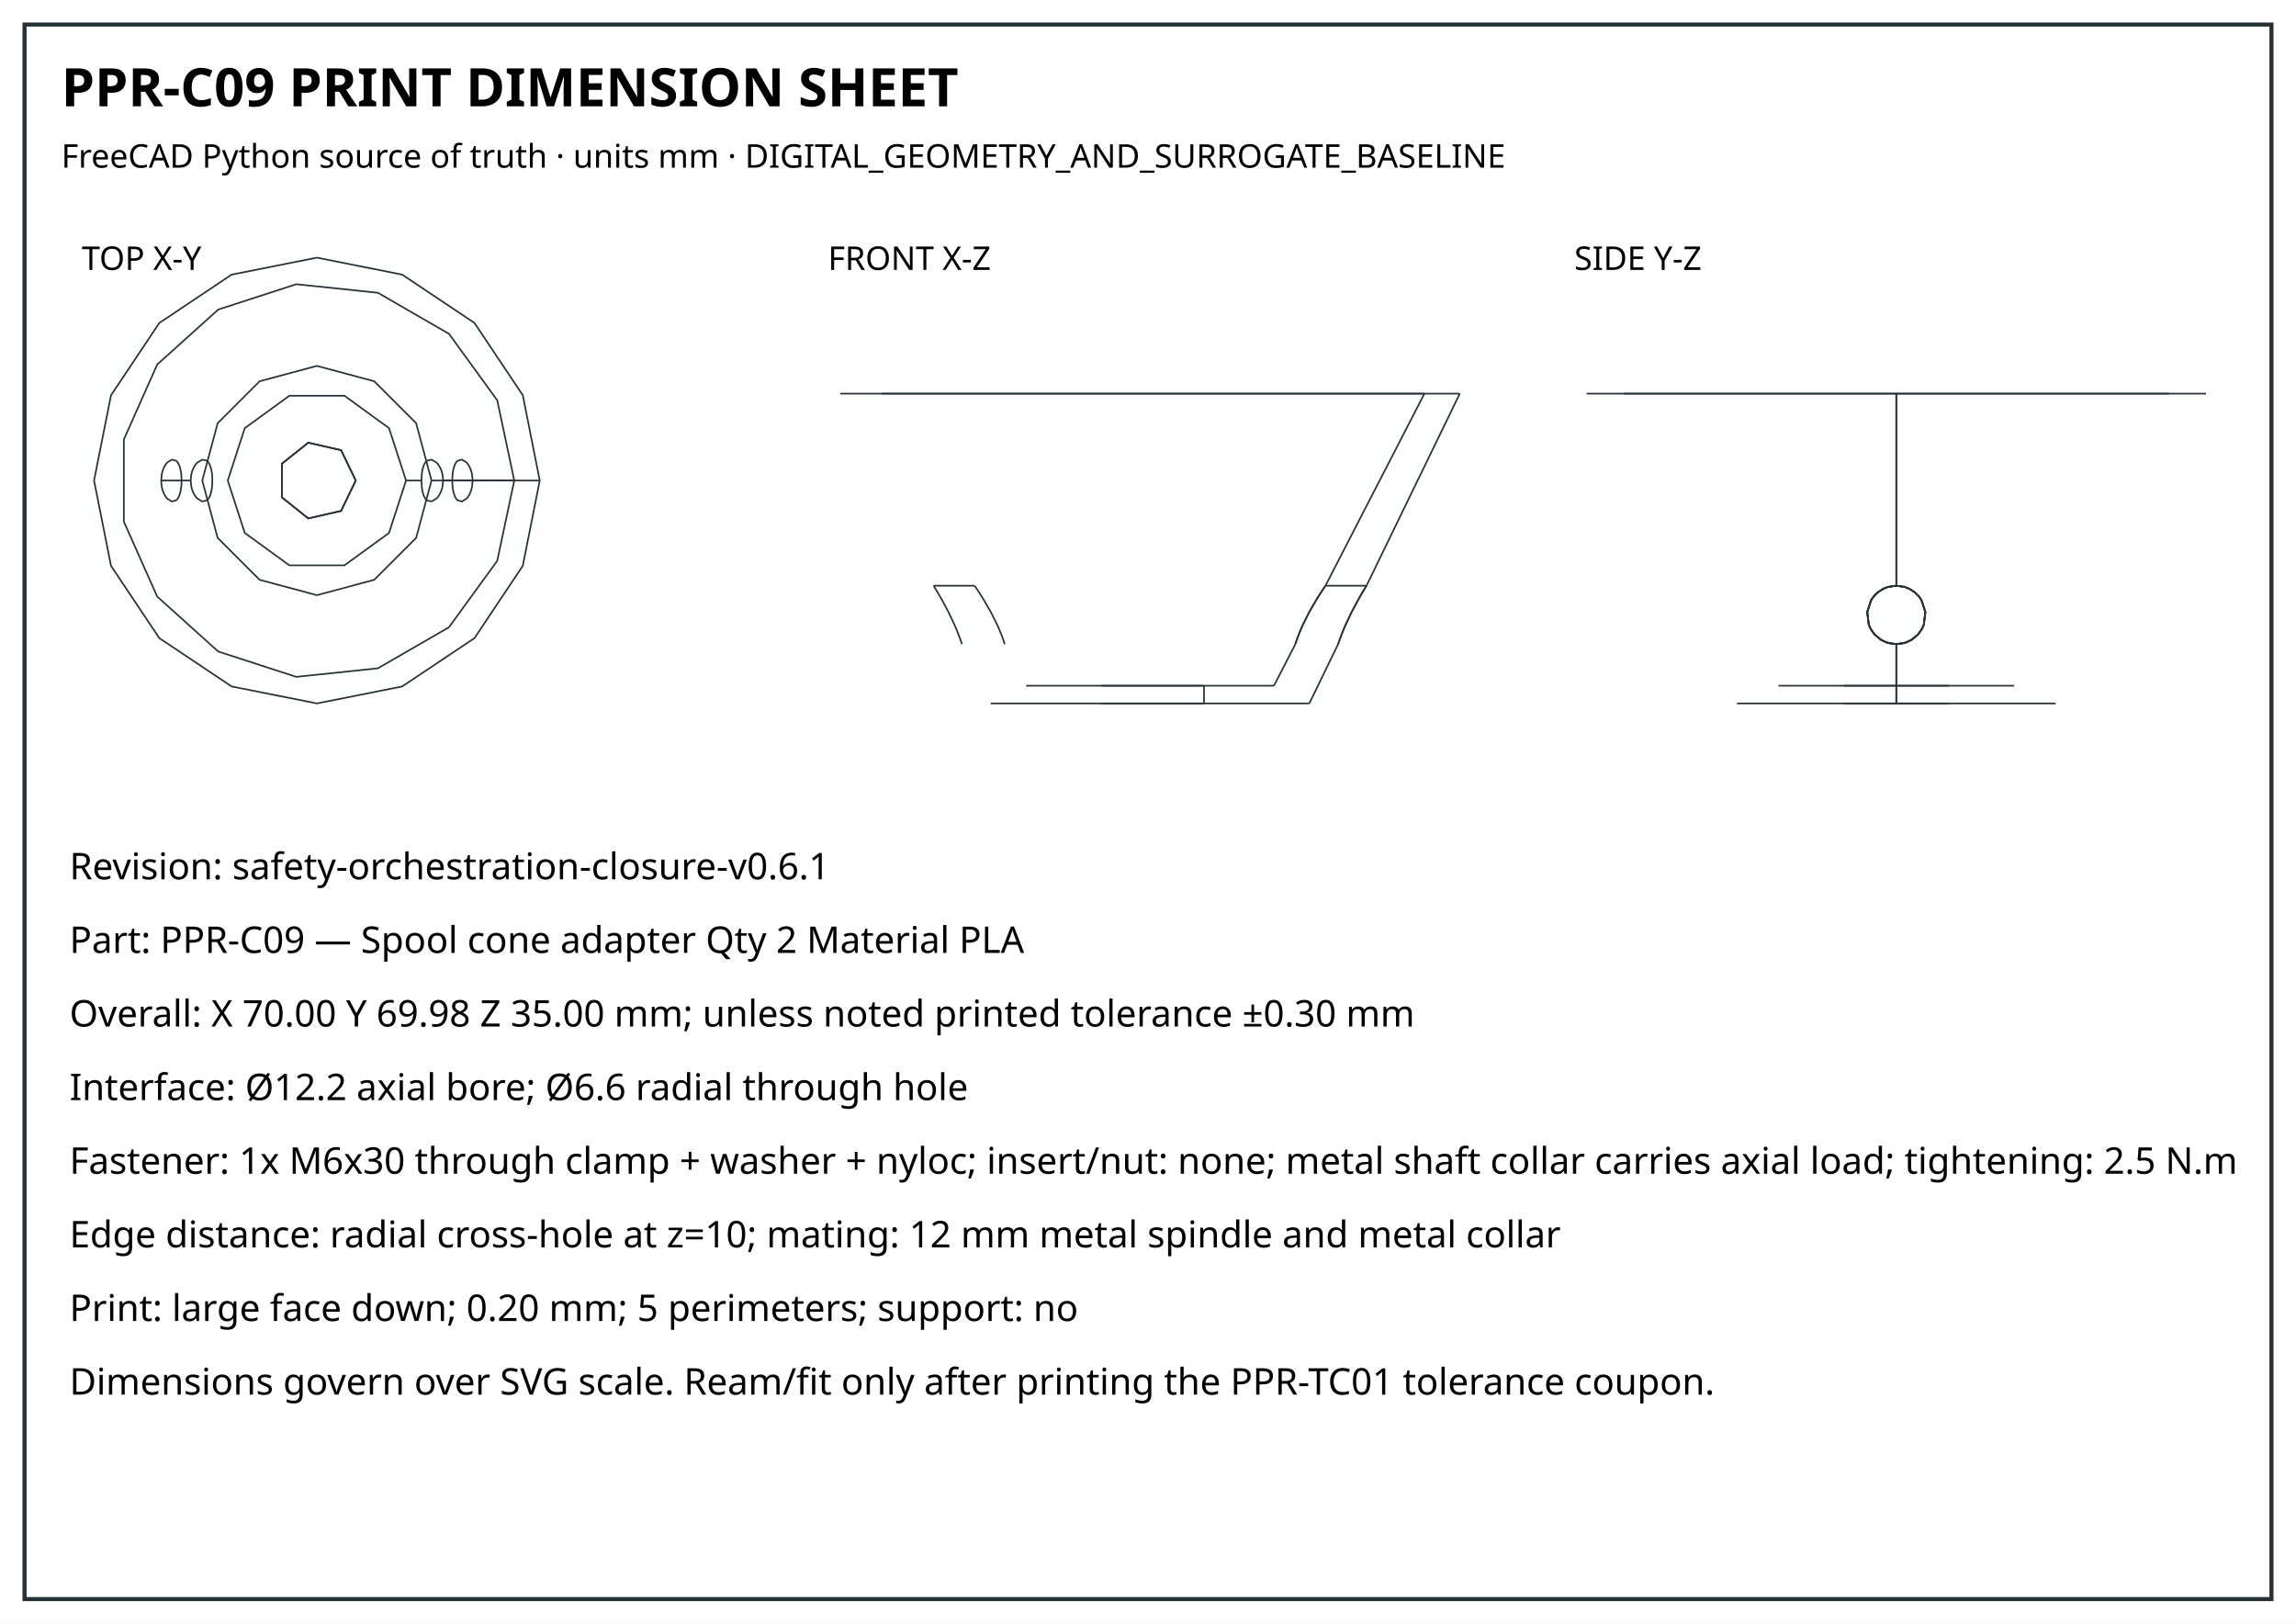
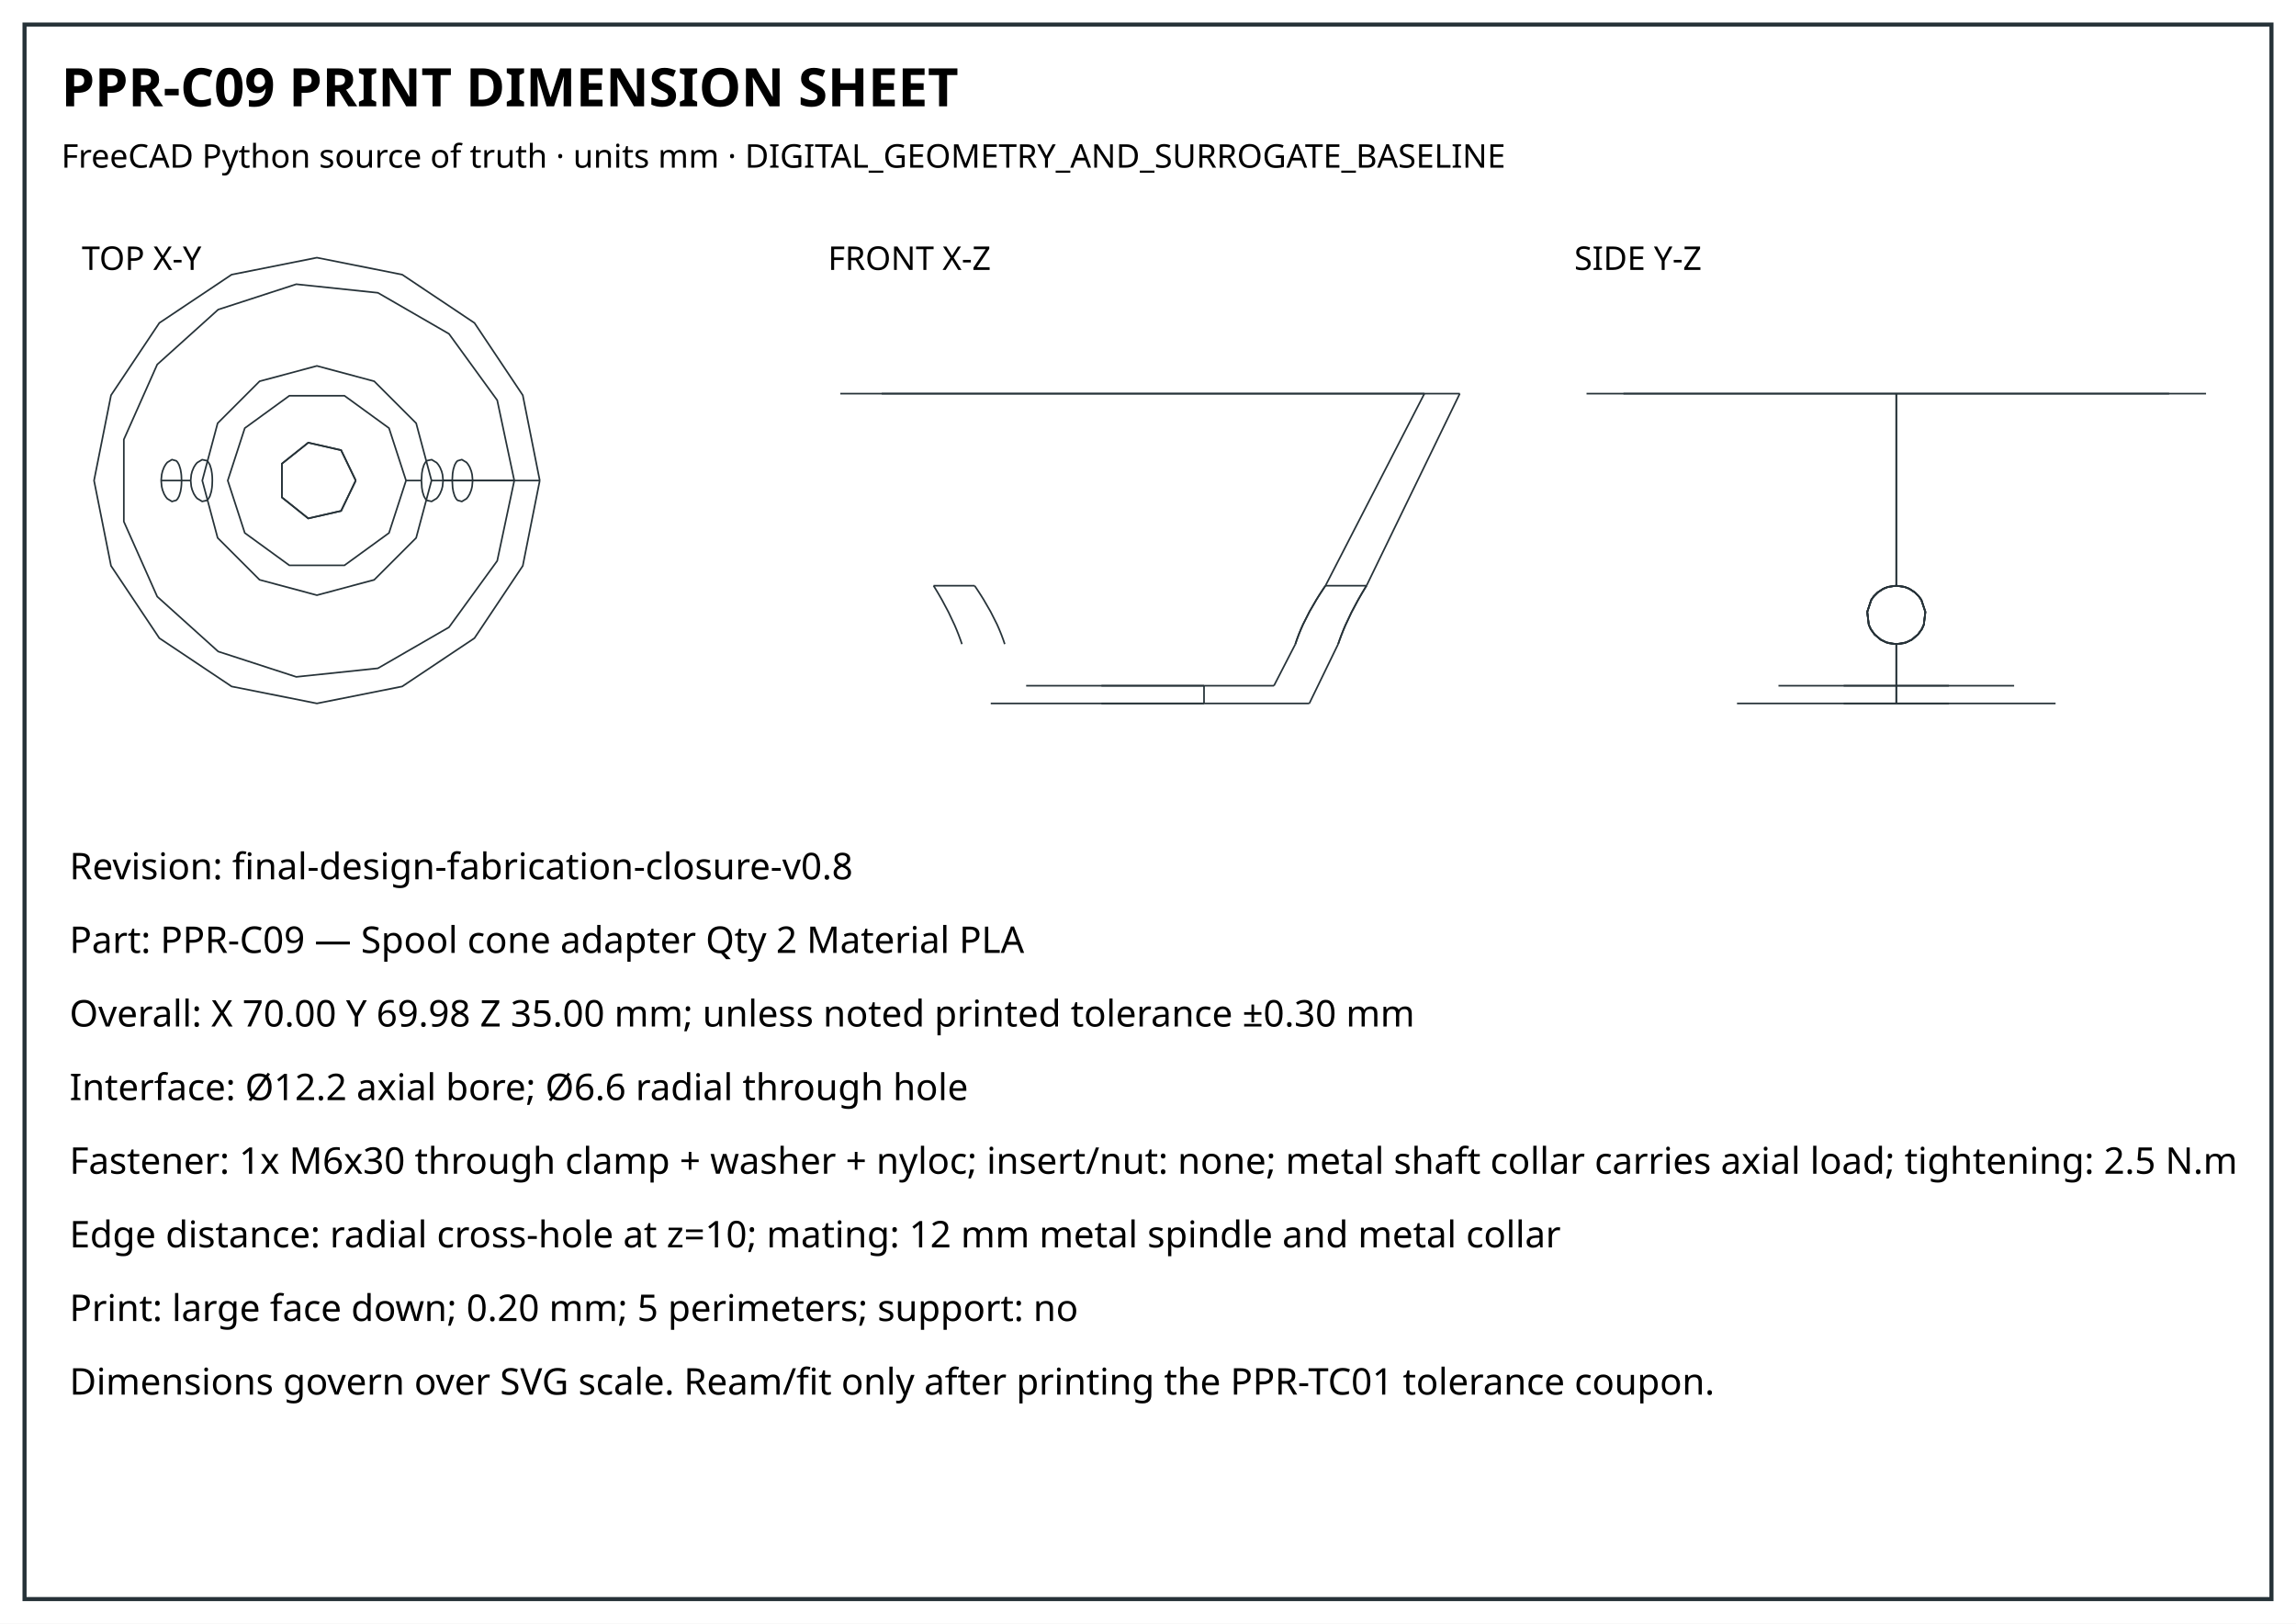
<svg xmlns="http://www.w3.org/2000/svg" width="1123" height="794" viewBox="0 0 1123 794">
  <rect width="1123" height="794" fill="white" />
  <rect x="12" y="12" width="1099" height="770" fill="none" stroke="#263238" stroke-width="2" />
  <text x="30" y="52" font-size="26" font-family="sans-serif" font-weight="bold">PPR-C09 PRINT DIMENSION SHEET</text>
  <text x="30" y="82" font-size="16" font-family="sans-serif">FreeCAD Python source of truth · units mm · DIGITAL_GEOMETRY_AND_SURROGATE_BASELINE</text>
  <g font-family="sans-serif">
    <text x="40" y="132" font-size="16">TOP X-Y</text>
    <polyline points="231.18,235.00 264.00,235.00" fill="none" stroke="#263238" stroke-width="0.8" />
    <polyline points="231.18,235.00 230.91,237.94 230.50,239.63 229.71,241.63 228.89,242.99 228.15,243.89 225.90,245.24 223.79,244.65 223.11,243.91 222.39,242.59 221.72,240.42 221.39,238.47 221.19,235.00" fill="none" stroke="#263238" stroke-width="0.8" />
    <polyline points="211.06,235.00 221.19,235.00" fill="none" stroke="#263238" stroke-width="0.8" />
    <polyline points="211.06,235.00 203.55,206.97 183.03,186.45 155.00,178.94 126.97,186.45 106.45,206.97 98.94,235.00 106.45,263.03 126.97,283.55 155.00,291.06 183.03,283.55 203.55,263.03 211.06,235.00" fill="none" stroke="#263238" stroke-width="0.8" />
    <polyline points="221.19,235.00 221.39,231.53 221.72,229.58 222.39,227.41 223.11,226.09 223.78,225.36 225.89,224.76 228.16,226.12 228.89,227.01 229.71,228.37 230.50,230.37 230.91,232.07 231.18,235.00" fill="none" stroke="#263238" stroke-width="0.8" />
    <polyline points="264.00,235.00 255.70,193.29 232.07,157.93 196.71,134.30 155.00,126.00 113.29,134.30 77.93,157.93 54.30,193.29 46.00,235.00 54.30,276.71 77.93,312.07 113.29,335.70 155.00,344.00 196.71,335.70 232.07,312.07 255.70,276.71 264.00,235.00" fill="none" stroke="#263238" stroke-width="0.8" />
    <polyline points="78.82,235.00 79.09,237.94 79.50,239.63 80.29,241.63 81.11,242.99 81.85,243.89 84.10,245.24 86.21,244.65 86.89,243.91 87.61,242.59 88.28,240.42 88.61,238.47 88.72,237.35 88.77,236.62 88.81,235.00 88.72,232.65 88.61,231.53 88.28,229.58 87.61,227.41 86.89,226.09 86.21,225.35 84.10,224.76 81.85,226.11 81.11,227.01 80.29,228.37 79.50,230.37 79.09,232.09 78.82,235.00" fill="none" stroke="#263238" stroke-width="0.8" />
    <polyline points="216.73,235.00 231.18,235.00" fill="none" stroke="#263238" stroke-width="0.8" />
    <polyline points="206.14,235.00 206.34,231.50 206.67,229.52 207.35,227.34 208.12,226.01 208.84,225.28 211.13,224.79 213.57,226.26 214.35,227.18 215.21,228.55 216.03,230.52 216.46,232.18 216.73,235.00" fill="none" stroke="#263238" stroke-width="0.8" />
    <polyline points="216.73,235.00 216.46,237.82 216.03,239.48 215.21,241.45 214.35,242.82 213.57,243.74 211.12,245.21 208.85,244.72 208.12,244.00 207.35,242.67 206.67,240.48 206.34,238.50 206.14,235.00" fill="none" stroke="#263238" stroke-width="0.8" />
    <polyline points="174.00,235.00 166.84,220.15 150.77,216.48 137.88,226.76 137.88,243.24 150.77,253.52 166.84,249.85 174.00,235.00" fill="none" stroke="#263238" stroke-width="0.8" />
    <polyline points="251.54,235.00 243.20,195.73 219.60,163.25 184.83,143.18 144.91,138.99 106.73,151.39 76.90,178.25 60.57,214.93 60.57,255.07 76.90,291.75 106.73,318.61 144.91,331.01 184.83,326.82 219.60,306.75 243.20,274.27 251.54,235.00" fill="none" stroke="#263238" stroke-width="0.8" />
    <polyline points="93.27,235.00 93.54,237.82 93.97,239.48 94.79,241.45 95.65,242.82 96.43,243.74 98.88,245.21 101.15,244.72 101.88,244.00 102.65,242.67 103.33,240.48 103.66,238.50 103.77,237.38 103.86,235.00 103.82,233.35 103.77,232.62 103.66,231.50 103.33,229.52 102.65,227.33 101.88,226.00 101.15,225.28 98.88,224.79 96.43,226.26 95.65,227.18 94.79,228.55 93.97,230.52 93.54,232.18 93.27,235.00" fill="none" stroke="#263238" stroke-width="0.8" />
    <polyline points="78.82,235.00 93.27,235.00" fill="none" stroke="#263238" stroke-width="0.8" />
    <polyline points="216.73,235.00 251.54,235.00" fill="none" stroke="#263238" stroke-width="0.8" />
    <polyline points="198.60,235.00 206.14,235.00" fill="none" stroke="#263238" stroke-width="0.8" />
    <polyline points="198.60,235.00 190.27,209.37 168.47,193.53 141.53,193.53 119.73,209.37 111.40,235.00 119.73,260.63 141.53,276.47 168.47,276.47 190.27,260.63 198.60,235.00" fill="none" stroke="#263238" stroke-width="0.8" />
    <polyline points="174.00,235.00 166.84,220.15 150.77,216.48 137.88,226.76 137.88,243.24 150.77,253.52 166.84,249.85 174.00,235.00" fill="none" stroke="#263238" stroke-width="0.8" />
    <polyline points="174.00,235.00 174.00,235.00" fill="none" stroke="#263238" stroke-width="0.8" />
    <text x="405" y="132" font-size="16">FRONT X-Z</text>
    <polyline points="668.38,286.43 714.00,192.50" fill="none" stroke="#263238" stroke-width="0.8" />
    <polyline points="668.38,286.43 668.01,287.03 667.44,287.96 666.33,289.80 665.21,291.73 664.17,293.55 661.04,299.43 658.11,305.64 657.17,307.84 656.17,310.35 655.24,312.85 654.78,314.16 654.50,315.00" fill="none" stroke="#263238" stroke-width="0.8" />
    <polyline points="640.41,344.00 654.50,315.00" fill="none" stroke="#263238" stroke-width="0.8" />
    <polyline points="640.41,344.00 629.98,344.00 601.46,344.00 562.50,344.00 523.54,344.00 495.02,344.00 484.59,344.00 495.02,344.00 523.54,344.00 562.50,344.00 601.46,344.00 629.98,344.00 640.41,344.00" fill="none" stroke="#263238" stroke-width="0.8" />
    <polyline points="654.50,315.00 654.78,314.16 655.24,312.85 656.17,310.35 657.17,307.84 658.10,305.66 661.03,299.45 664.18,293.53 665.21,291.73 666.33,289.80 667.44,287.96 668.01,287.02 668.38,286.43" fill="none" stroke="#263238" stroke-width="0.8" />
    <polyline points="714.00,192.50 702.47,192.50 669.63,192.50 620.48,192.50 562.50,192.50 504.52,192.50 455.37,192.50 422.53,192.50 411.00,192.50 422.53,192.50 455.37,192.50 504.52,192.50 562.50,192.50 620.48,192.50 669.63,192.50 702.47,192.50 714.00,192.50" fill="none" stroke="#263238" stroke-width="0.8" />
    <polyline points="456.62,286.43 456.99,287.03 457.56,287.96 458.67,289.80 459.79,291.73 460.83,293.55 463.96,299.43 466.89,305.64 467.83,307.84 468.83,310.35 469.76,312.85 470.22,314.16 470.37,314.62 470.44,314.82 470.50,315.00 470.37,314.62 470.22,314.16 469.76,312.85 468.83,310.35 467.83,307.84 466.89,305.64 463.96,299.43 460.83,293.55 459.79,291.73 458.67,289.80 457.56,287.96 456.99,287.02 456.62,286.43" fill="none" stroke="#263238" stroke-width="0.8" />
    <polyline points="648.30,286.43 668.38,286.43" fill="none" stroke="#263238" stroke-width="0.8" />
    <polyline points="633.58,315.00 633.85,314.15 634.31,312.80 635.26,310.23 636.33,307.63 637.33,305.36 640.52,299.05 643.91,293.20 645.00,291.45 646.19,289.60 647.33,287.86 647.93,286.98 648.30,286.43" fill="none" stroke="#263238" stroke-width="0.8" />
    <polyline points="648.30,286.43 647.93,286.98 647.33,287.86 646.19,289.60 645.00,291.45 643.91,293.20 640.51,299.07 637.34,305.34 636.34,307.61 635.27,310.22 634.31,312.80 633.85,314.15 633.58,315.00" fill="none" stroke="#263238" stroke-width="0.8" />
    <polyline points="588.90,344.00 578.96,344.00 556.62,344.00 538.71,344.00 538.71,344.00 556.62,344.00 578.96,344.00 588.90,344.00" fill="none" stroke="#263238" stroke-width="0.8" />
    <polyline points="696.69,192.50 685.08,192.50 652.29,192.50 603.97,192.50 548.47,192.50 495.41,192.50 453.94,192.50 431.25,192.50 431.25,192.50 453.94,192.50 495.41,192.50 548.47,192.50 603.97,192.50 652.29,192.50 685.08,192.50 696.69,192.50" fill="none" stroke="#263238" stroke-width="0.8" />
    <polyline points="476.70,286.43 477.07,286.98 477.67,287.86 478.81,289.60 480.00,291.45 481.09,293.20 484.49,299.07 487.66,305.34 488.66,307.61 489.73,310.22 490.69,312.80 491.15,314.15 491.30,314.61 491.42,315.00 491.36,314.81 491.30,314.61 491.15,314.15 490.69,312.80 489.73,310.22 488.66,307.61 487.66,305.34 484.49,299.07 481.09,293.20 480.00,291.45 478.81,289.60 477.67,287.86 477.07,286.98 476.70,286.43" fill="none" stroke="#263238" stroke-width="0.8" />
    <polyline points="456.62,286.43 476.70,286.43" fill="none" stroke="#263238" stroke-width="0.8" />
    <polyline points="648.30,286.43 696.69,192.50" fill="none" stroke="#263238" stroke-width="0.8" />
    <polyline points="623.10,335.34 633.58,315.00" fill="none" stroke="#263238" stroke-width="0.8" />
    <polyline points="623.10,335.34 611.53,335.34 581.23,335.34 543.77,335.34 513.47,335.34 501.90,335.34 513.47,335.34 543.77,335.34 581.23,335.34 611.53,335.34 623.10,335.34" fill="none" stroke="#263238" stroke-width="0.8" />
    <polyline points="588.90,335.34 578.96,335.34 556.62,335.34 538.71,335.34 538.71,335.34 556.62,335.34 578.96,335.34 588.90,335.34" fill="none" stroke="#263238" stroke-width="0.8" />
    <polyline points="588.90,344.00 588.90,335.34" fill="none" stroke="#263238" stroke-width="0.8" />
    <text x="770" y="132" font-size="16">SIDE Y-Z</text>
    <polyline points="927.50,286.43 927.50,192.50" fill="none" stroke="#263238" stroke-width="0.8" />
    <polyline points="927.50,286.43 923.41,287.03 921.07,287.96 918.29,289.80 916.40,291.73 915.14,293.55 913.27,299.43 914.09,305.64 915.12,307.84 916.96,310.35 919.96,312.85 922.68,314.16 927.50,315.00" fill="none" stroke="#263238" stroke-width="0.8" />
    <polyline points="927.50,344.00 927.50,315.00" fill="none" stroke="#263238" stroke-width="0.8" />
    <polyline points="927.50,344.00 966.46,344.00 994.98,344.00 1005.41,344.00 994.98,344.00 966.46,344.00 927.50,344.00 888.54,344.00 860.02,344.00 849.59,344.00 860.02,344.00 888.54,344.00 927.50,344.00" fill="none" stroke="#263238" stroke-width="0.8" />
    <polyline points="927.50,315.00 932.32,314.16 935.04,312.85 938.04,310.35 939.88,307.84 940.90,305.66 941.73,299.45 939.84,293.53 938.60,291.73 936.71,289.80 933.93,287.96 931.57,287.02 927.50,286.43" fill="none" stroke="#263238" stroke-width="0.8" />
    <polyline points="927.50,192.50 985.48,192.50 1034.63,192.50 1067.47,192.50 1079.00,192.50 1067.47,192.50 1034.63,192.50 985.48,192.50 927.50,192.50 869.52,192.50 820.37,192.50 787.53,192.50 776.00,192.50 787.53,192.50 820.37,192.50 869.52,192.50 927.50,192.50" fill="none" stroke="#263238" stroke-width="0.8" />
    <polyline points="927.50,286.43 923.41,287.03 921.07,287.96 918.29,289.80 916.40,291.73 915.14,293.55 913.27,299.43 914.09,305.64 915.12,307.84 916.96,310.35 919.96,312.85 922.68,314.16 924.24,314.62 925.25,314.82 927.50,315.00 930.76,314.62 932.32,314.16 935.04,312.85 938.04,310.35 939.88,307.84 940.91,305.64 941.73,299.43 939.86,293.55 938.60,291.73 936.71,289.80 933.93,287.96 931.55,287.02 927.50,286.43" fill="none" stroke="#263238" stroke-width="0.8" />
    <polyline points="927.50,286.43 927.50,286.43" fill="none" stroke="#263238" stroke-width="0.8" />
    <polyline points="927.50,315.00 932.36,314.15 935.11,312.80 938.15,310.23 940.00,307.63 941.01,305.36 941.69,299.05 939.65,293.20 938.37,291.45 936.47,289.60 933.73,287.86 931.42,286.98 927.50,286.43" fill="none" stroke="#263238" stroke-width="0.8" />
    <polyline points="927.50,286.43 923.58,286.98 921.27,287.86 918.53,289.60 916.63,291.45 915.35,293.20 913.31,299.07 913.99,305.34 914.99,307.61 916.83,310.22 919.89,312.80 922.64,314.15 927.50,315.00" fill="none" stroke="#263238" stroke-width="0.8" />
    <polyline points="927.50,344.00 948.14,344.00 953.24,344.00 938.96,344.00 916.04,344.00 901.76,344.00 906.86,344.00 927.50,344.00" fill="none" stroke="#263238" stroke-width="0.8" />
    <polyline points="927.50,192.50 982.08,192.50 1027.22,192.50 1055.12,192.50 1060.95,192.50 1043.71,192.50 1006.37,192.50 955.40,192.50 899.60,192.50 848.63,192.50 811.29,192.50 794.05,192.50 799.88,192.50 827.78,192.50 872.92,192.50 927.50,192.50" fill="none" stroke="#263238" stroke-width="0.8" />
    <polyline points="927.50,286.43 923.58,286.98 921.27,287.86 918.53,289.60 916.63,291.45 915.35,293.20 913.31,299.07 913.99,305.34 914.99,307.61 916.83,310.22 919.89,312.80 922.64,314.15 924.19,314.61 927.50,315.00 929.79,314.81 930.81,314.61 932.36,314.15 935.11,312.80 938.17,310.22 940.01,307.61 941.01,305.34 941.69,299.07 939.65,293.20 938.37,291.45 936.47,289.60 933.73,287.86 931.42,286.98 927.50,286.43" fill="none" stroke="#263238" stroke-width="0.8" />
    <polyline points="927.50,286.43 927.50,286.43" fill="none" stroke="#263238" stroke-width="0.8" />
    <polyline points="927.50,286.43 927.50,192.50" fill="none" stroke="#263238" stroke-width="0.8" />
    <polyline points="927.50,335.34 927.50,315.00" fill="none" stroke="#263238" stroke-width="0.8" />
    <polyline points="927.50,335.34 963.12,335.34 985.13,335.34 985.13,335.34 963.12,335.34 927.50,335.34 891.88,335.34 869.87,335.34 869.87,335.34 891.88,335.34 927.50,335.34" fill="none" stroke="#263238" stroke-width="0.8" />
    <polyline points="927.50,335.34 948.14,335.34 953.24,335.34 938.96,335.34 916.04,335.34 901.76,335.34 906.86,335.34 927.50,335.34" fill="none" stroke="#263238" stroke-width="0.8" />
    <polyline points="927.50,344.00 927.50,335.34" fill="none" stroke="#263238" stroke-width="0.8" />
-     <text x="34" y="430" font-size="18">Revision: safety-orchestration-closure-v0.6.1</text>
+     <text x="34" y="430" font-size="18">Revision: final-design-fabrication-closure-v0.8</text>
    <text x="34" y="466" font-size="18">Part: PPR-C09 — Spool cone adapter  Qty 2  Material PLA</text>
    <text x="34" y="502" font-size="18">Overall: X 70.00  Y 69.98  Z 35.00 mm; unless noted printed tolerance ±0.30 mm</text>
    <text x="34" y="538" font-size="18">Interface: Ø12.2 axial bore; Ø6.6 radial through hole</text>
    <text x="34" y="574" font-size="18">Fastener: 1x M6x30 through clamp + washer + nyloc; insert/nut: none; metal shaft collar carries axial load; tightening: 2.5 N.m</text>
    <text x="34" y="610" font-size="18">Edge distance: radial cross-hole at z=10; mating: 12 mm metal spindle and metal collar</text>
    <text x="34" y="646" font-size="18">Print: large face down; 0.20 mm; 5 perimeters; support: no</text>
    <text x="34" y="682" font-size="18">Dimensions govern over SVG scale. Ream/fit only after printing the PPR-TC01 tolerance coupon.</text>
  </g>
</svg>
